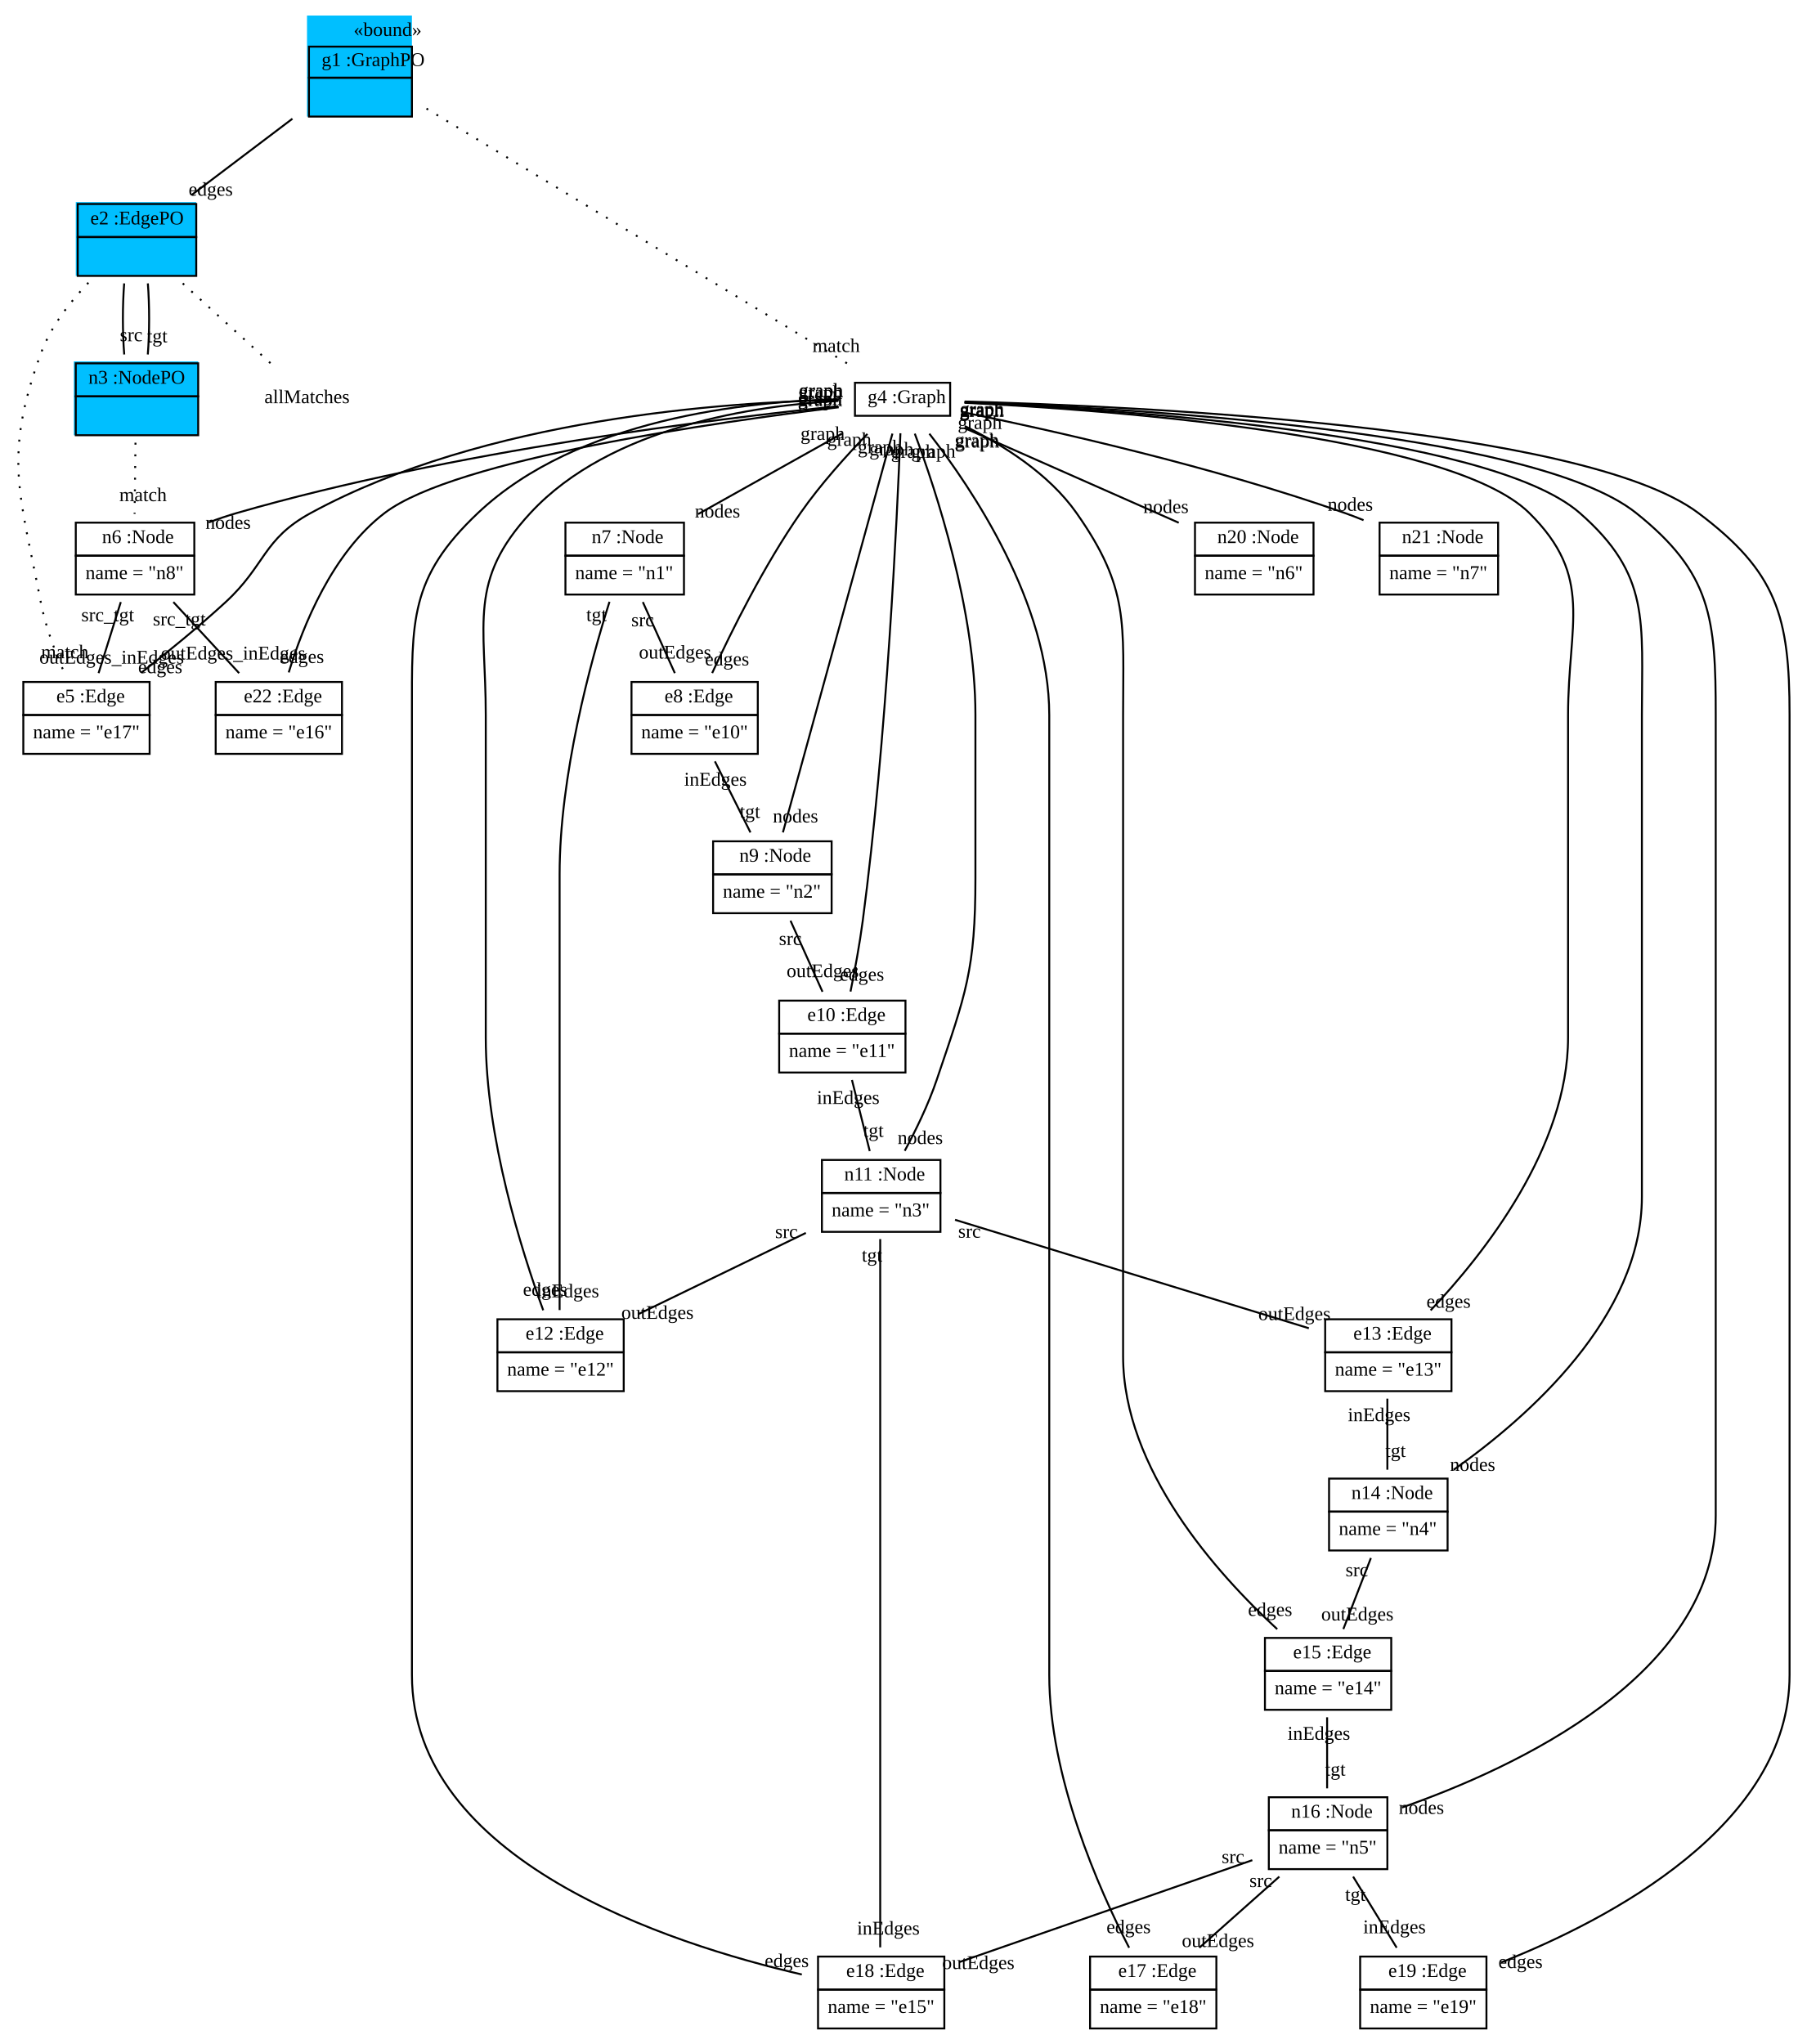
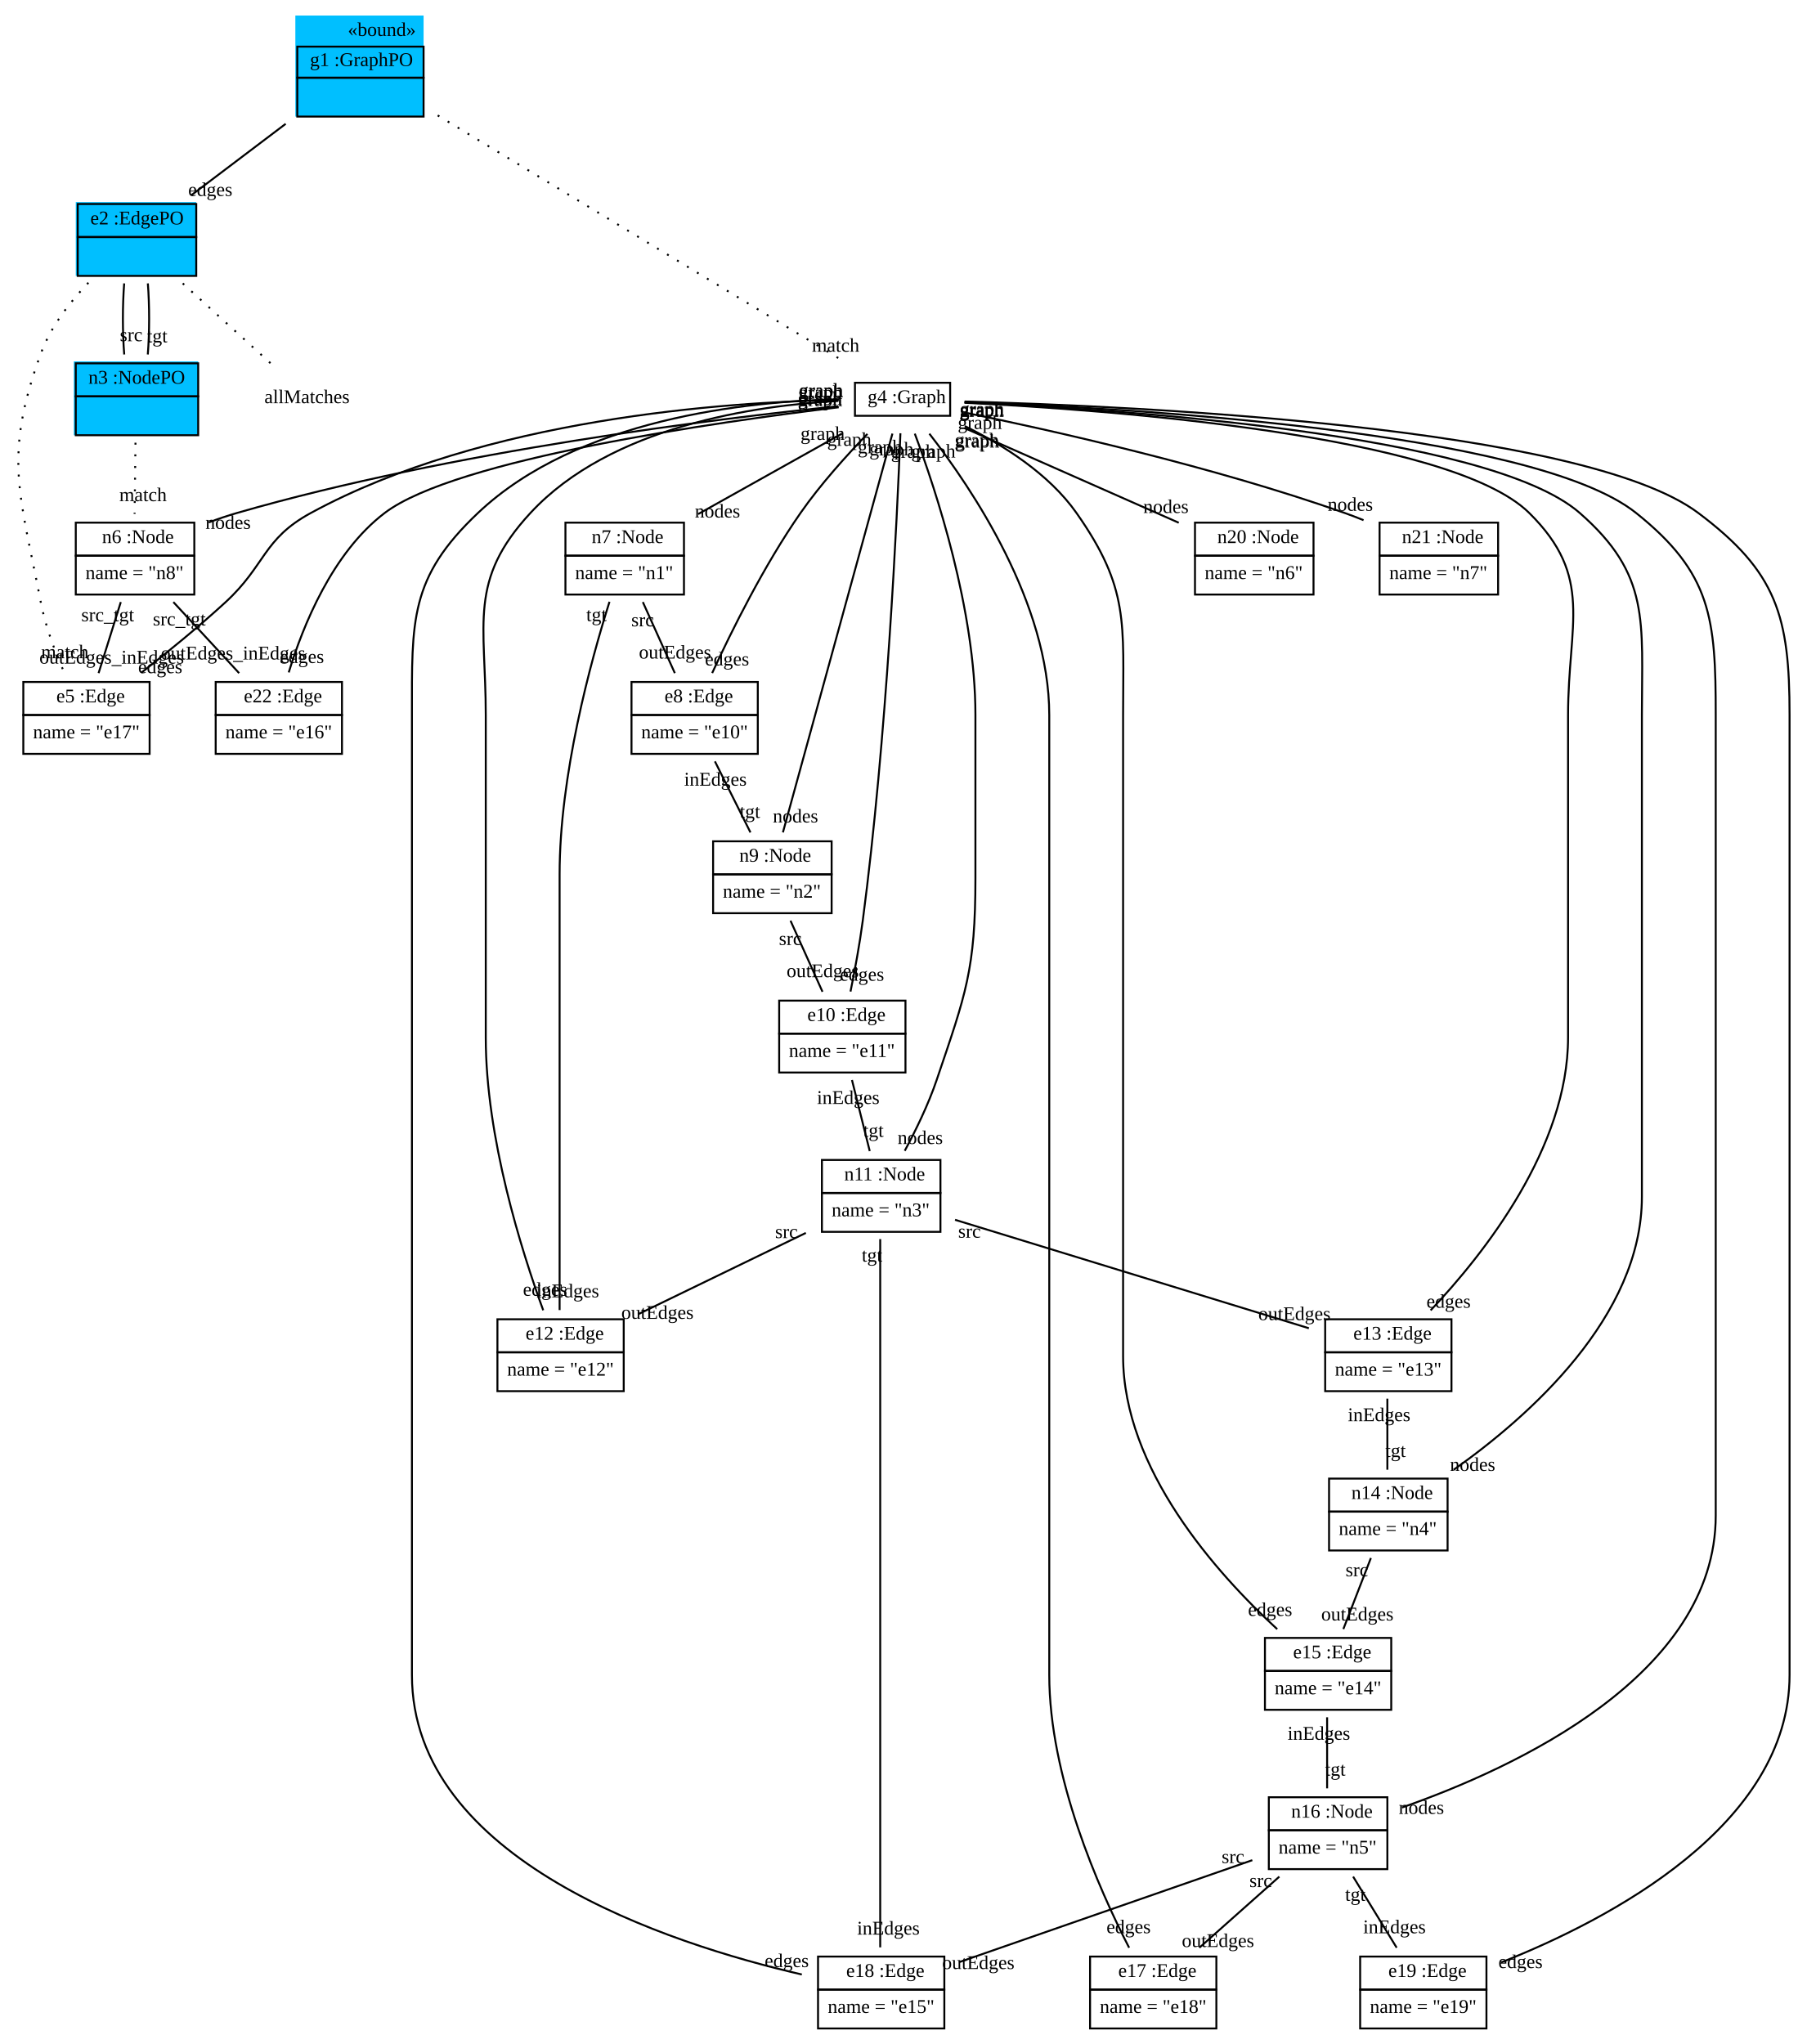
<svg xmlns="http://www.w3.org/2000/svg" xmlns:xlink="http://www.w3.org/1999/xlink" width="925pt" height="1052pt" viewBox="0.00 0.00 925.00 1052.00">
  <g id="graph1" class="graph" transform="scale(1 1) rotate(0) translate(4 1048)">
    <polygon fill="white" stroke="white" points="-4,5 -4,-1048 922,-1048 922,5 -4,5" />
    <g id="node1" class="node">
-       <polygon fill="deepskyblue" stroke="deepskyblue" points="154.5,-988.5 154.5,-1039.5 207.5,-1039.5 207.5,-988.5 154.5,-988.5" />
-       <text text-anchor="start" x="178" y="-1029.5" font-family="Times New Roman,serif" font-size="10.00">«bound»</text>
-       <polygon fill="none" stroke="black" points="155,-1008 155,-1024 208,-1024 208,-1008 155,-1008" />
-       <text text-anchor="start" x="158.5" y="-1014" font-family="Times New Roman,serif" font-size="10.00"> </text>
-       <text text-anchor="start" x="161.5" y="-1014" font-family="Times New Roman,serif" font-size="10.00"> g1 :GraphPO </text>
-       <polygon fill="none" stroke="black" points="155,-988 155,-1008 208,-1008 208,-988 155,-988" />
+       <polygon fill="deepskyblue" stroke="deepskyblue" points="148.5,-988.5 148.5,-1039.5 213.5,-1039.5 213.5,-988.5 148.5,-988.5" />
+       <text text-anchor="start" x="175" y="-1029.5" font-family="Times New Roman,serif" font-size="10.00">«bound»</text>
+       <polygon fill="none" stroke="black" points="149,-1008 149,-1024 214,-1024 214,-1008 149,-1008" />
+       <text text-anchor="start" x="152.5" y="-1014" font-family="Times New Roman,serif" font-size="10.00"> </text>
+       <text text-anchor="start" x="155.5" y="-1014" font-family="Times New Roman,serif" font-size="10.00"> g1 :GraphPO </text>
+       <polygon fill="none" stroke="black" points="149,-988 149,-1008 214,-1008 214,-988 149,-988" />
      <text text-anchor="start" x="179" y="-996" font-family="Times New Roman,serif" font-size="10.00">  </text>
    </g>
    <g id="node2" class="node">
      <polygon fill="deepskyblue" stroke="deepskyblue" points="35.5,-906.5 35.5,-943.5 96.5,-943.5 96.5,-906.5 35.5,-906.5" />
      <polygon fill="none" stroke="black" points="36,-926 36,-943 97,-943 97,-926 36,-926" />
      <text text-anchor="start" x="39.5" y="-932.5" font-family="Times New Roman,serif" font-size="10.00"> </text>
      <text text-anchor="start" x="42.5" y="-932.5" font-family="Times New Roman,serif" font-size="10.00"> e2 :EdgePO </text>
      <polygon fill="none" stroke="black" points="36,-906 36,-926 97,-926 97,-906 36,-906" />
      <text text-anchor="start" x="64" y="-914" font-family="Times New Roman,serif" font-size="10.00">  </text>
    </g>
    <g id="edge10" class="edge">
-       <path fill="none" stroke="black" d="M146.496,-986.897C129.956,-974.384 110.377,-959.572 94.669,-947.689" />
-       <text text-anchor="middle" x="104.447" y="-947.287" font-family="Times New Roman,serif" font-size="10.00">edges</text>
+       <path fill="none" stroke="black" d="M143.026,-984.272C127.193,-972.294 109.12,-958.621 94.46,-947.531" />
+       <text text-anchor="middle" x="104.238" y="-947.129" font-family="Times New Roman,serif" font-size="10.00">edges</text>
    </g>
    <g id="node5" class="node">
      <a xlink:href="../examples/org/sdmlib/examples/helloworld/Graph.java" xlink:title="&lt;TABLE&gt;">
        <polygon fill="none" stroke="black" points="436,-834 436,-851 485,-851 485,-834 436,-834" />
        <text text-anchor="start" x="439.5" y="-840.5" font-family="Times New Roman,serif" font-size="10.00"> </text>
        <text text-anchor="start" x="442.5" y="-840.5" font-family="Times New Roman,serif" font-size="10.00">g4 :Graph</text>
      </a>
    </g>
    <g id="edge2" class="edge">
-       <path fill="none" stroke="black" stroke-dasharray="1,5" d="M215.491,-992.108C271.33,-958.284 380.45,-892.187 431.891,-861.027" />
-       <text text-anchor="middle" x="426.329" y="-866.837" font-family="Times New Roman,serif" font-size="10.00">match</text>
+       <path fill="none" stroke="black" stroke-dasharray="1,5" d="M221.271,-988.606C278.464,-953.963 381.796,-891.371 431.62,-861.191" />
+       <text text-anchor="middle" x="426.058" y="-867.001" font-family="Times New Roman,serif" font-size="10.00">match</text>
    </g>
    <g id="node3" class="node">
      <text text-anchor="middle" x="154" y="-840.5" font-family="Times New Roman,serif" font-size="10.00">allMatches</text>
    </g>
    <g id="edge4" class="edge">
      <path fill="none" stroke="black" stroke-dasharray="1,5" d="M90.046,-902.14C104.295,-889.186 122.086,-873.013 135.284,-861.015" />
    </g>
    <g id="node4" class="node">
      <polygon fill="deepskyblue" stroke="deepskyblue" points="34.5,-824.5 34.5,-861.5 97.5,-861.5 97.5,-824.5 34.5,-824.5" />
      <polygon fill="none" stroke="black" points="35,-844 35,-861 98,-861 98,-844 35,-844" />
      <text text-anchor="start" x="38.5" y="-850.5" font-family="Times New Roman,serif" font-size="10.00"> </text>
      <text text-anchor="start" x="41.5" y="-850.5" font-family="Times New Roman,serif" font-size="10.00"> n3 :NodePO </text>
      <polygon fill="none" stroke="black" points="35,-824 35,-844 98,-844 98,-824 35,-824" />
      <text text-anchor="start" x="64" y="-832" font-family="Times New Roman,serif" font-size="10.00">  </text>
    </g>
    <g id="edge12" class="edge">
      <path fill="none" stroke="black" d="M59.909,-902.14C59.022,-890.759 59.03,-876.893 59.933,-865.557" />
      <text text-anchor="middle" x="63.514" y="-872.394" font-family="Times New Roman,serif" font-size="10.00">src</text>
    </g>
    <g id="edge14" class="edge">
      <path fill="none" stroke="black" d="M72.091,-902.14C72.978,-890.759 72.97,-876.893 72.067,-865.557" />
      <text text-anchor="middle" x="76.918" y="-871.801" font-family="Times New Roman,serif" font-size="10.00">tgt</text>
    </g>
    <g id="node23" class="node">
      <a xlink:href="../examples/org/sdmlib/examples/helloworld/Edge.java" xlink:title="&lt;TABLE&gt;">
        <polygon fill="none" stroke="black" points="8,-680 8,-697 73,-697 73,-680 8,-680" />
        <text text-anchor="start" x="22" y="-686.5" font-family="Times New Roman,serif" font-size="10.00"> </text>
        <text text-anchor="start" x="25" y="-686.5" font-family="Times New Roman,serif" font-size="10.00">e5 :Edge</text>
      </a>
      <polygon fill="none" stroke="black" points="8,-660 8,-680 73,-680 73,-660 8,-660" />
      <text text-anchor="start" x="13" y="-668" font-family="Times New Roman,serif" font-size="10.00">name = "e17"</text>
    </g>
    <g id="edge6" class="edge">
      <path fill="none" stroke="black" stroke-dasharray="1,5" d="M41.486,-902.482C31.907,-892.47 22.027,-879.741 17,-866 -2.547,-812.575 6.325,-793.878 17,-738 19.378,-725.551 24.387,-712.367 29.125,-701.719" />
      <text text-anchor="middle" x="29.371" y="-709.216" font-family="Times New Roman,serif" font-size="10.00">match</text>
    </g>
    <g id="node21" class="node">
      <a xlink:href="../examples/org/sdmlib/examples/helloworld/Node.java" xlink:title="&lt;TABLE&gt;">
        <polygon fill="none" stroke="black" points="35,-762 35,-779 96,-779 96,-762 35,-762" />
        <text text-anchor="start" x="45.5" y="-768.5" font-family="Times New Roman,serif" font-size="10.00"> </text>
        <text text-anchor="start" x="48.5" y="-768.5" font-family="Times New Roman,serif" font-size="10.00">n6 :Node</text>
      </a>
      <polygon fill="none" stroke="black" points="35,-742 35,-762 96,-762 96,-742 35,-742" />
      <text text-anchor="start" x="40" y="-750" font-family="Times New Roman,serif" font-size="10.00">name = "n8"</text>
    </g>
    <g id="edge8" class="edge">
      <path fill="none" stroke="black" stroke-dasharray="1,5" d="M65.727,-820.14C65.585,-808.759 65.411,-794.893 65.269,-783.557" />
      <text text-anchor="middle" x="69.609" y="-790.066" font-family="Times New Roman,serif" font-size="10.00">match</text>
    </g>
    <g id="node6" class="node">
      <a xlink:href="../examples/org/sdmlib/examples/helloworld/Node.java" xlink:title="&lt;TABLE&gt;">
        <polygon fill="none" stroke="black" points="287,-762 287,-779 348,-779 348,-762 287,-762" />
        <text text-anchor="start" x="297.5" y="-768.5" font-family="Times New Roman,serif" font-size="10.00"> </text>
        <text text-anchor="start" x="300.5" y="-768.5" font-family="Times New Roman,serif" font-size="10.00">n7 :Node</text>
      </a>
      <polygon fill="none" stroke="black" points="287,-742 287,-762 348,-762 348,-742 287,-742" />
      <text text-anchor="start" x="292" y="-750" font-family="Times New Roman,serif" font-size="10.00">name = "n1"</text>
    </g>
    <g id="edge16" class="edge">
      <path fill="none" stroke="black" d="M429.323,-824.838C407.657,-812.717 378.471,-796.389 355.28,-783.416" />
      <text text-anchor="middle" x="365.253" y="-781.652" font-family="Times New Roman,serif" font-size="10.00">nodes</text>
      <text text-anchor="middle" x="419.35" y="-821.601" font-family="Times New Roman,serif" font-size="10.00">graph</text>
    </g>
    <g id="node7" class="node">
      <a xlink:href="../examples/org/sdmlib/examples/helloworld/Edge.java" xlink:title="&lt;TABLE&gt;">
        <polygon fill="none" stroke="black" points="321,-680 321,-697 386,-697 386,-680 321,-680" />
        <text text-anchor="start" x="335" y="-686.5" font-family="Times New Roman,serif" font-size="10.00"> </text>
        <text text-anchor="start" x="338" y="-686.5" font-family="Times New Roman,serif" font-size="10.00">e8 :Edge</text>
      </a>
      <polygon fill="none" stroke="black" points="321,-660 321,-680 386,-680 386,-660 321,-660" />
      <text text-anchor="start" x="326" y="-668" font-family="Times New Roman,serif" font-size="10.00">name = "e10"</text>
    </g>
    <g id="edge36" class="edge">
      <path fill="none" stroke="black" d="M442.403,-824.667C431.713,-813.608 418.207,-798.645 408,-784 389.314,-757.189 372.501,-723.267 362.519,-701.595" />
      <text text-anchor="middle" x="370.18" y="-705.523" font-family="Times New Roman,serif" font-size="10.00">edges</text>
      <text text-anchor="middle" x="433.082" y="-818.544" font-family="Times New Roman,serif" font-size="10.00">graph</text>
    </g>
    <g id="node8" class="node">
      <a xlink:href="../examples/org/sdmlib/examples/helloworld/Node.java" xlink:title="&lt;TABLE&gt;">
        <polygon fill="none" stroke="black" points="363,-598 363,-615 424,-615 424,-598 363,-598" />
        <text text-anchor="start" x="373.5" y="-604.5" font-family="Times New Roman,serif" font-size="10.00"> </text>
        <text text-anchor="start" x="376.5" y="-604.5" font-family="Times New Roman,serif" font-size="10.00">n9 :Node</text>
      </a>
      <polygon fill="none" stroke="black" points="363,-578 363,-598 424,-598 424,-578 363,-578" />
      <text text-anchor="start" x="368" y="-586" font-family="Times New Roman,serif" font-size="10.00">name = "n2"</text>
    </g>
    <g id="edge18" class="edge">
      <path fill="none" stroke="black" d="M455.289,-824.842C443.374,-781.452 412.058,-667.406 398.927,-619.586" />
      <text text-anchor="middle" x="405.403" y="-624.707" font-family="Times New Roman,serif" font-size="10.00">nodes</text>
      <text text-anchor="middle" x="448.814" y="-814.722" font-family="Times New Roman,serif" font-size="10.00">graph</text>
    </g>
    <g id="node9" class="node">
      <a xlink:href="../examples/org/sdmlib/examples/helloworld/Edge.java" xlink:title="&lt;TABLE&gt;">
        <polygon fill="none" stroke="black" points="397,-516 397,-533 462,-533 462,-516 397,-516" />
        <text text-anchor="start" x="408.5" y="-522.5" font-family="Times New Roman,serif" font-size="10.00"> </text>
        <text text-anchor="start" x="411.5" y="-522.5" font-family="Times New Roman,serif" font-size="10.00">e10 :Edge</text>
      </a>
      <polygon fill="none" stroke="black" points="397,-496 397,-516 462,-516 462,-496 397,-496" />
      <text text-anchor="start" x="402" y="-504" font-family="Times New Roman,serif" font-size="10.00">name = "e11"</text>
    </g>
    <g id="edge38" class="edge">
      <path fill="none" stroke="black" d="M459.398,-825C457.75,-782.519 452.429,-668.366 440,-574 438.407,-561.908 435.918,-548.525 433.711,-537.665" />
      <text text-anchor="middle" x="439.641" y="-543.217" font-family="Times New Roman,serif" font-size="10.00">edges</text>
      <text text-anchor="middle" x="454.803" y="-813.618" font-family="Times New Roman,serif" font-size="10.00">graph</text>
    </g>
    <g id="node10" class="node">
      <a xlink:href="../examples/org/sdmlib/examples/helloworld/Node.java" xlink:title="&lt;TABLE&gt;">
        <polygon fill="none" stroke="black" points="419,-434 419,-451 480,-451 480,-434 419,-434" />
        <text text-anchor="start" x="427.5" y="-440.5" font-family="Times New Roman,serif" font-size="10.00"> </text>
        <text text-anchor="start" x="430.5" y="-440.5" font-family="Times New Roman,serif" font-size="10.00">n11 :Node</text>
      </a>
      <polygon fill="none" stroke="black" points="419,-414 419,-434 480,-434 480,-414 419,-414" />
      <text text-anchor="start" x="424" y="-422" font-family="Times New Roman,serif" font-size="10.00">name = "n3"</text>
    </g>
    <g id="edge20" class="edge">
      <path fill="none" stroke="black" d="M466.794,-824.811C477.724,-795.562 498,-734.021 498,-680 498,-680 498,-680 498,-596 498,-548.931 493.111,-536.578 478,-492 473.771,-479.525 467.351,-466.338 461.625,-455.696" />
      <text text-anchor="middle" x="469.61" y="-459.215" font-family="Times New Roman,serif" font-size="10.00">nodes</text>
      <text text-anchor="middle" x="465.92" y="-812.349" font-family="Times New Roman,serif" font-size="10.00">graph</text>
    </g>
    <g id="node11" class="node">
      <a xlink:href="../examples/org/sdmlib/examples/helloworld/Edge.java" xlink:title="&lt;TABLE&gt;">
        <polygon fill="none" stroke="black" points="252,-352 252,-369 317,-369 317,-352 252,-352" />
        <text text-anchor="start" x="263.5" y="-358.5" font-family="Times New Roman,serif" font-size="10.00"> </text>
        <text text-anchor="start" x="266.5" y="-358.5" font-family="Times New Roman,serif" font-size="10.00">e12 :Edge</text>
      </a>
      <polygon fill="none" stroke="black" points="252,-332 252,-352 317,-352 317,-332 252,-332" />
      <text text-anchor="start" x="257" y="-340" font-family="Times New Roman,serif" font-size="10.00">name = "e12"</text>
    </g>
    <g id="edge40" class="edge">
      <path fill="none" stroke="black" d="M427.475,-841.641C384.748,-839.328 310.315,-828.633 269,-784 236.842,-749.26 246,-727.339 246,-680 246,-680 246,-680 246,-514 246,-462.579 264.371,-404.345 275.567,-373.632" />
      <text text-anchor="middle" x="276.52" y="-381.086" font-family="Times New Roman,serif" font-size="10.00">edges</text>
      <text text-anchor="middle" x="418.136" y="-842.717" font-family="Times New Roman,serif" font-size="10.00">graph</text>
    </g>
    <g id="node12" class="node">
      <a xlink:href="../examples/org/sdmlib/examples/helloworld/Edge.java" xlink:title="&lt;TABLE&gt;">
        <polygon fill="none" stroke="black" points="678,-352 678,-369 743,-369 743,-352 678,-352" />
        <text text-anchor="start" x="689.5" y="-358.5" font-family="Times New Roman,serif" font-size="10.00"> </text>
        <text text-anchor="start" x="692.5" y="-358.5" font-family="Times New Roman,serif" font-size="10.00">e13 :Edge</text>
      </a>
      <polygon fill="none" stroke="black" points="678,-332 678,-352 743,-352 743,-332 678,-332" />
      <text text-anchor="start" x="683" y="-340" font-family="Times New Roman,serif" font-size="10.00">name = "e13"</text>
    </g>
    <g id="edge42" class="edge">
      <path fill="none" stroke="black" d="M492.405,-840.704C565.939,-837.077 742.213,-824.288 783,-784 816.487,-750.923 803,-727.069 803,-680 803,-680 803,-680 803,-514 803,-457.41 759.789,-402.697 732.276,-373.596" />
      <text text-anchor="middle" x="741.511" y="-374.932" font-family="Times New Roman,serif" font-size="10.00">edges</text>
      <text text-anchor="middle" x="501.22" y="-833.483" font-family="Times New Roman,serif" font-size="10.00">graph</text>
    </g>
    <g id="node13" class="node">
      <a xlink:href="../examples/org/sdmlib/examples/helloworld/Node.java" xlink:title="&lt;TABLE&gt;">
        <polygon fill="none" stroke="black" points="680,-270 680,-287 741,-287 741,-270 680,-270" />
        <text text-anchor="start" x="688.5" y="-276.5" font-family="Times New Roman,serif" font-size="10.00"> </text>
        <text text-anchor="start" x="691.5" y="-276.5" font-family="Times New Roman,serif" font-size="10.00">n14 :Node</text>
      </a>
      <polygon fill="none" stroke="black" points="680,-250 680,-270 741,-270 741,-250 680,-250" />
      <text text-anchor="start" x="685" y="-258" font-family="Times New Roman,serif" font-size="10.00">name = "n4"</text>
    </g>
    <g id="edge22" class="edge">
      <path fill="none" stroke="black" d="M492.362,-840.861C569.643,-837.493 762.011,-825.088 809,-784 845.406,-752.167 841,-728.361 841,-680 841,-680 841,-680 841,-432 841,-370.33 782.891,-318.947 744.077,-291.504" />
      <text text-anchor="middle" x="753.881" y="-290.971" font-family="Times New Roman,serif" font-size="10.00">nodes</text>
      <text text-anchor="middle" x="501.206" y="-833.693" font-family="Times New Roman,serif" font-size="10.00">graph</text>
    </g>
    <g id="node14" class="node">
      <a xlink:href="../examples/org/sdmlib/examples/helloworld/Edge.java" xlink:title="&lt;TABLE&gt;">
        <polygon fill="none" stroke="black" points="647,-188 647,-205 712,-205 712,-188 647,-188" />
        <text text-anchor="start" x="658.5" y="-194.5" font-family="Times New Roman,serif" font-size="10.00"> </text>
        <text text-anchor="start" x="661.5" y="-194.5" font-family="Times New Roman,serif" font-size="10.00">e15 :Edge</text>
      </a>
      <polygon fill="none" stroke="black" points="647,-168 647,-188 712,-188 712,-168 647,-168" />
      <text text-anchor="start" x="652" y="-176" font-family="Times New Roman,serif" font-size="10.00">name = "e14"</text>
    </g>
    <g id="edge44" class="edge">
      <path fill="none" stroke="black" d="M492.52,-828.707C512.048,-819.092 535.785,-804.228 550,-784 577.275,-745.188 574,-727.437 574,-680 574,-680 574,-680 574,-350 574,-291.85 622.229,-238.11 653.314,-209.512" />
      <text text-anchor="middle" x="649.668" y="-216.324" font-family="Times New Roman,serif" font-size="10.00">edges</text>
      <text text-anchor="middle" x="498.677" y="-818.327" font-family="Times New Roman,serif" font-size="10.00">graph</text>
    </g>
    <g id="node15" class="node">
      <a xlink:href="../examples/org/sdmlib/examples/helloworld/Node.java" xlink:title="&lt;TABLE&gt;">
        <polygon fill="none" stroke="black" points="649,-106 649,-123 710,-123 710,-106 649,-106" />
        <text text-anchor="start" x="657.5" y="-112.5" font-family="Times New Roman,serif" font-size="10.00"> </text>
        <text text-anchor="start" x="660.5" y="-112.5" font-family="Times New Roman,serif" font-size="10.00">n16 :Node</text>
      </a>
      <polygon fill="none" stroke="black" points="649,-86 649,-106 710,-106 710,-86 649,-86" />
      <text text-anchor="start" x="654" y="-94" font-family="Times New Roman,serif" font-size="10.00">name = "n5"</text>
    </g>
    <g id="edge24" class="edge">
      <path fill="none" stroke="black" d="M492.398,-841.078C573.904,-838.139 784.753,-826.512 838,-784 876.827,-753 879,-729.684 879,-680 879,-680 879,-680 879,-268 879,-185.782 775.68,-138.063 717.562,-117.724" />
      <text text-anchor="middle" x="727.53" y="-114.421" font-family="Times New Roman,serif" font-size="10.00">nodes</text>
      <text text-anchor="middle" x="501.278" y="-833.979" font-family="Times New Roman,serif" font-size="10.00">graph</text>
    </g>
    <g id="node16" class="node">
      <a xlink:href="../examples/org/sdmlib/examples/helloworld/Edge.java" xlink:title="&lt;TABLE&gt;">
        <polygon fill="none" stroke="black" points="557,-24 557,-41 622,-41 622,-24 557,-24" />
        <text text-anchor="start" x="568.5" y="-30.5" font-family="Times New Roman,serif" font-size="10.00"> </text>
        <text text-anchor="start" x="571.5" y="-30.5" font-family="Times New Roman,serif" font-size="10.00">e17 :Edge</text>
      </a>
      <polygon fill="none" stroke="black" points="557,-4 557,-24 622,-24 622,-4 557,-4" />
      <text text-anchor="start" x="562" y="-12" font-family="Times New Roman,serif" font-size="10.00">name = "e18"</text>
    </g>
    <g id="edge32" class="edge">
      <path fill="none" stroke="black" d="M474.295,-824.791C496.31,-796.481 536,-737.472 536,-680 536,-680 536,-680 536,-186 536,-133.474 561.48,-75.906 577.106,-45.539" />
      <text text-anchor="middle" x="576.832" y="-53.035" font-family="Times New Roman,serif" font-size="10.00">edges</text>
      <text text-anchor="middle" x="476.379" y="-812.511" font-family="Times New Roman,serif" font-size="10.00">graph</text>
    </g>
    <g id="node17" class="node">
      <a xlink:href="../examples/org/sdmlib/examples/helloworld/Edge.java" xlink:title="&lt;TABLE&gt;">
        <polygon fill="none" stroke="black" points="417,-24 417,-41 482,-41 482,-24 417,-24" />
        <text text-anchor="start" x="428.5" y="-30.5" font-family="Times New Roman,serif" font-size="10.00"> </text>
        <text text-anchor="start" x="431.5" y="-30.5" font-family="Times New Roman,serif" font-size="10.00">e18 :Edge</text>
      </a>
      <polygon fill="none" stroke="black" points="417,-4 417,-24 482,-24 482,-4 417,-4" />
      <text text-anchor="start" x="422" y="-12" font-family="Times New Roman,serif" font-size="10.00">name = "e15"</text>
    </g>
    <g id="edge46" class="edge">
      <path fill="none" stroke="black" d="M427.703,-842.515C380.672,-841.482 293.364,-832.568 242,-784 206.665,-750.589 208,-728.63 208,-680 208,-680 208,-680 208,-186 208,-90.465 340.055,-47.599 408.662,-31.776" />
      <text text-anchor="middle" x="400.898" y="-35.577" font-family="Times New Roman,serif" font-size="10.00">edges</text>
      <text text-anchor="middle" x="418.486" y="-843.894" font-family="Times New Roman,serif" font-size="10.00">graph</text>
    </g>
    <g id="node18" class="node">
      <a xlink:href="../examples/org/sdmlib/examples/helloworld/Edge.java" xlink:title="&lt;TABLE&gt;">
        <polygon fill="none" stroke="black" points="696,-24 696,-41 761,-41 761,-24 696,-24" />
        <text text-anchor="start" x="707.5" y="-30.5" font-family="Times New Roman,serif" font-size="10.00"> </text>
        <text text-anchor="start" x="710.5" y="-30.5" font-family="Times New Roman,serif" font-size="10.00">e19 :Edge</text>
      </a>
      <polygon fill="none" stroke="black" points="696,-4 696,-24 761,-24 761,-4 696,-4" />
      <text text-anchor="start" x="701" y="-12" font-family="Times New Roman,serif" font-size="10.00">name = "e19"</text>
    </g>
    <g id="edge34" class="edge">
      <path fill="none" stroke="black" d="M492.458,-841.353C578.585,-839.035 810.401,-828.693 870,-784 910.58,-753.569 917,-730.723 917,-680 917,-680 917,-680 917,-186 917,-108.426 824.08,-59.992 768.545,-37.971" />
      <text text-anchor="middle" x="778.538" y="-35.078" font-family="Times New Roman,serif" font-size="10.00">edges</text>
      <text text-anchor="middle" x="501.38" y="-834.338" font-family="Times New Roman,serif" font-size="10.00">graph</text>
    </g>
    <g id="node19" class="node">
      <a xlink:href="../examples/org/sdmlib/examples/helloworld/Node.java" xlink:title="&lt;TABLE&gt;">
        <polygon fill="none" stroke="black" points="611,-762 611,-779 672,-779 672,-762 611,-762" />
        <text text-anchor="start" x="619.5" y="-768.5" font-family="Times New Roman,serif" font-size="10.00"> </text>
        <text text-anchor="start" x="622.5" y="-768.5" font-family="Times New Roman,serif" font-size="10.00">n20 :Node</text>
      </a>
      <polygon fill="none" stroke="black" points="611,-742 611,-762 672,-762 672,-742 611,-742" />
      <text text-anchor="start" x="616" y="-750" font-family="Times New Roman,serif" font-size="10.00">name = "n6"</text>
    </g>
    <g id="edge26" class="edge">
      <path fill="none" stroke="black" d="M492.359,-827.698C523.271,-814.035 569.877,-793.436 602.642,-778.954" />
      <text text-anchor="middle" x="596.061" y="-783.983" font-family="Times New Roman,serif" font-size="10.00">nodes</text>
      <text text-anchor="middle" x="498.94" y="-817.668" font-family="Times New Roman,serif" font-size="10.00">graph</text>
    </g>
    <g id="node20" class="node">
      <a xlink:href="../examples/org/sdmlib/examples/helloworld/Node.java" xlink:title="&lt;TABLE&gt;">
        <polygon fill="none" stroke="black" points="706,-762 706,-779 767,-779 767,-762 706,-762" />
        <text text-anchor="start" x="714.5" y="-768.5" font-family="Times New Roman,serif" font-size="10.00"> </text>
        <text text-anchor="start" x="717.5" y="-768.5" font-family="Times New Roman,serif" font-size="10.00">n21 :Node</text>
      </a>
      <polygon fill="none" stroke="black" points="706,-742 706,-762 767,-762 767,-742 706,-742" />
      <text text-anchor="start" x="711" y="-750" font-family="Times New Roman,serif" font-size="10.00">name = "n7"</text>
    </g>
    <g id="edge28" class="edge">
      <path fill="none" stroke="black" d="M492.261,-835.716C536.933,-826.582 619.831,-808.07 688,-784 691.198,-782.871 694.475,-781.608 697.74,-780.275" />
      <text text-anchor="middle" x="690.933" y="-785.1" font-family="Times New Roman,serif" font-size="10.00">nodes</text>
      <text text-anchor="middle" x="500.273" y="-827.231" font-family="Times New Roman,serif" font-size="10.00">graph</text>
    </g>
    <g id="edge30" class="edge">
      <path fill="none" stroke="black" d="M427.394,-838.944C365.926,-832.642 229.102,-816.035 118,-784 113.214,-782.62 108.275,-780.94 103.427,-779.129" />
      <text text-anchor="middle" x="113.393" y="-775.81" font-family="Times New Roman,serif" font-size="10.00">nodes</text>
      <text text-anchor="middle" x="417.933" y="-839.682" font-family="Times New Roman,serif" font-size="10.00">graph</text>
    </g>
    <g id="node22" class="node">
      <a xlink:href="../examples/org/sdmlib/examples/helloworld/Edge.java" xlink:title="&lt;TABLE&gt;">
        <polygon fill="none" stroke="black" points="107,-680 107,-697 172,-697 172,-680 107,-680" />
        <text text-anchor="start" x="118.5" y="-686.5" font-family="Times New Roman,serif" font-size="10.00"> </text>
        <text text-anchor="start" x="121.5" y="-686.5" font-family="Times New Roman,serif" font-size="10.00">e22 :Edge</text>
      </a>
      <polygon fill="none" stroke="black" points="107,-660 107,-680 172,-680 172,-660 107,-660" />
      <text text-anchor="start" x="112" y="-668" font-family="Times New Roman,serif" font-size="10.00">name = "e16"</text>
    </g>
    <g id="edge48" class="edge">
      <path fill="none" stroke="black" d="M427.659,-838.38C365.135,-830.837 230.606,-811.8 194,-784 166.998,-763.494 151.889,-725.853 144.602,-701.921" />
      <text text-anchor="middle" x="151.394" y="-706.76" font-family="Times New Roman,serif" font-size="10.00">edges</text>
      <text text-anchor="middle" x="418.14" y="-838.944" font-family="Times New Roman,serif" font-size="10.00">graph</text>
    </g>
    <g id="edge50" class="edge">
      <path fill="none" stroke="black" d="M427.684,-842.147C369.699,-841.096 245.684,-832.77 156,-784 131.146,-770.484 132.837,-757.136 112,-738 98.286,-725.406 82.217,-712.316 68.743,-701.766" />
      <text text-anchor="middle" x="78.479" y="-701.55" font-family="Times New Roman,serif" font-size="10.00">edges</text>
      <text text-anchor="middle" x="418.5" y="-843.605" font-family="Times New Roman,serif" font-size="10.00">graph</text>
    </g>
    <g id="edge52" class="edge">
      <path fill="none" stroke="black" d="M326.837,-738.14C331.958,-726.759 338.198,-712.893 343.299,-701.557" />
      <text text-anchor="middle" x="343.434" y="-709.056" font-family="Times New Roman,serif" font-size="10.00">outEdges</text>
      <text text-anchor="middle" x="326.702" y="-725.641" font-family="Times New Roman,serif" font-size="10.00">src</text>
    </g>
    <g id="edge54" class="edge">
      <path fill="none" stroke="black" d="M309.676,-738.276C299.954,-707.454 284,-649.091 284,-598 284,-598 284,-598 284,-514 284,-463.797 284,-404.843 284,-373.749" />
      <text text-anchor="middle" x="288.226" y="-380.312" font-family="Times New Roman,serif" font-size="10.00">inEdges</text>
      <text text-anchor="middle" x="302.976" y="-728.352" font-family="Times New Roman,serif" font-size="10.00">tgt</text>
    </g>
    <g id="edge56" class="edge">
      <path fill="none" stroke="black" d="M363.93,-656.14C369.62,-644.759 376.554,-630.893 382.222,-619.557" />
      <text text-anchor="middle" x="381.948" y="-627.053" font-family="Times New Roman,serif" font-size="10.00">tgt</text>
      <text text-anchor="middle" x="364.203" y="-643.643" font-family="Times New Roman,serif" font-size="10.00">inEdges</text>
    </g>
    <g id="edge58" class="edge">
      <path fill="none" stroke="black" d="M402.837,-574.14C407.958,-562.759 414.198,-548.893 419.299,-537.557" />
      <text text-anchor="middle" x="419.434" y="-545.056" font-family="Times New Roman,serif" font-size="10.00">outEdges</text>
      <text text-anchor="middle" x="402.702" y="-561.641" font-family="Times New Roman,serif" font-size="10.00">src</text>
    </g>
    <g id="edge60" class="edge">
      <path fill="none" stroke="black" d="M434.465,-492.14C437.31,-480.759 440.777,-466.893 443.611,-455.557" />
      <text text-anchor="middle" x="445.513" y="-462.874" font-family="Times New Roman,serif" font-size="10.00">tgt</text>
      <text text-anchor="middle" x="432.563" y="-479.822" font-family="Times New Roman,serif" font-size="10.00">inEdges</text>
    </g>
    <g id="edge62" class="edge">
      <path fill="none" stroke="black" d="M410.731,-413.445C384.836,-400.89 350.688,-384.334 324.364,-371.57" />
      <text text-anchor="middle" x="334.362" y="-369.221" font-family="Times New Roman,serif" font-size="10.00">outEdges</text>
      <text text-anchor="middle" x="400.732" y="-410.794" font-family="Times New Roman,serif" font-size="10.00">src</text>
    </g>
    <g id="edge64" class="edge">
      <path fill="none" stroke="black" d="M487.511,-420.196C536.291,-405.244 619.958,-379.599 669.612,-364.379" />
      <text text-anchor="middle" x="662.186" y="-368.576" font-family="Times New Roman,serif" font-size="10.00">outEdges</text>
      <text text-anchor="middle" x="494.938" y="-410.999" font-family="Times New Roman,serif" font-size="10.00">src</text>
    </g>
    <g id="edge66" class="edge">
      <path fill="none" stroke="black" d="M449,-410.251C449,-379.157 449,-320.203 449,-270 449,-270 449,-270 449,-186 449,-135.797 449,-76.843 449,-45.748" />
      <text text-anchor="middle" x="453.226" y="-52.312" font-family="Times New Roman,serif" font-size="10.00">inEdges</text>
      <text text-anchor="middle" x="444.774" y="-398.688" font-family="Times New Roman,serif" font-size="10.00">tgt</text>
    </g>
    <g id="edge68" class="edge">
      <path fill="none" stroke="black" d="M710,-328.14C710,-316.759 710,-302.893 710,-291.557" />
      <text text-anchor="middle" x="714.226" y="-298.12" font-family="Times New Roman,serif" font-size="10.00">tgt</text>
      <text text-anchor="middle" x="705.774" y="-316.577" font-family="Times New Roman,serif" font-size="10.00">inEdges</text>
    </g>
    <g id="edge70" class="edge">
      <path fill="none" stroke="black" d="M701.529,-246.14C697.119,-234.759 691.746,-220.893 687.353,-209.557" />
      <text text-anchor="middle" x="694.569" y="-213.981" font-family="Times New Roman,serif" font-size="10.00">outEdges</text>
      <text text-anchor="middle" x="694.314" y="-236.716" font-family="Times New Roman,serif" font-size="10.00">src</text>
    </g>
    <g id="edge72" class="edge">
      <path fill="none" stroke="black" d="M679,-164.14C679,-152.759 679,-138.893 679,-127.557" />
      <text text-anchor="middle" x="683.226" y="-134.12" font-family="Times New Roman,serif" font-size="10.00">tgt</text>
      <text text-anchor="middle" x="674.774" y="-152.577" font-family="Times New Roman,serif" font-size="10.00">inEdges</text>
    </g>
    <g id="edge74" class="edge">
      <path fill="none" stroke="black" d="M654.407,-82.14C641.604,-70.759 626.005,-56.893 613.252,-45.557" />
      <text text-anchor="middle" x="622.833" y="-45.919" font-family="Times New Roman,serif" font-size="10.00">outEdges</text>
      <text text-anchor="middle" x="644.826" y="-76.777" font-family="Times New Roman,serif" font-size="10.00">src</text>
    </g>
    <g id="edge76" class="edge">
      <path fill="none" stroke="black" d="M640.503,-90.61C598.686,-76.065 532.169,-52.928 489.56,-38.108" />
      <text text-anchor="middle" x="499.508" y="-34.594" font-family="Times New Roman,serif" font-size="10.00">outEdges</text>
      <text text-anchor="middle" x="630.555" y="-89.124" font-family="Times New Roman,serif" font-size="10.00">src</text>
    </g>
    <g id="edge78" class="edge">
      <path fill="none" stroke="black" d="M692.389,-82.14C699.36,-70.759 707.853,-56.893 714.796,-45.557" />
      <text text-anchor="middle" x="713.667" y="-52.993" font-family="Times New Roman,serif" font-size="10.00">inEdges</text>
      <text text-anchor="middle" x="693.519" y="-69.704" font-family="Times New Roman,serif" font-size="10.00">tgt</text>
    </g>
    <g id="edge80" class="edge">
      <path fill="none" stroke="black" d="M85.221,-738.14C95.748,-726.759 108.574,-712.893 119.06,-701.557" />
      <text text-anchor="middle" x="116.008" y="-708.58" font-family="Times New Roman,serif" font-size="10.00">outEdges_inEdges</text>
      <text text-anchor="middle" x="88.273" y="-726.117" font-family="Times New Roman,serif" font-size="10.00">src_tgt</text>
    </g>
    <g id="edge82" class="edge">
      <path fill="none" stroke="black" d="M58.169,-738.14C54.612,-726.759 50.279,-712.893 46.736,-701.557" />
      <text text-anchor="middle" x="53.474" y="-706.447" font-family="Times New Roman,serif" font-size="10.00">outEdges_inEdges</text>
      <text text-anchor="middle" x="51.431" y="-728.25" font-family="Times New Roman,serif" font-size="10.00">src_tgt</text>
    </g>
  </g>
</svg>
